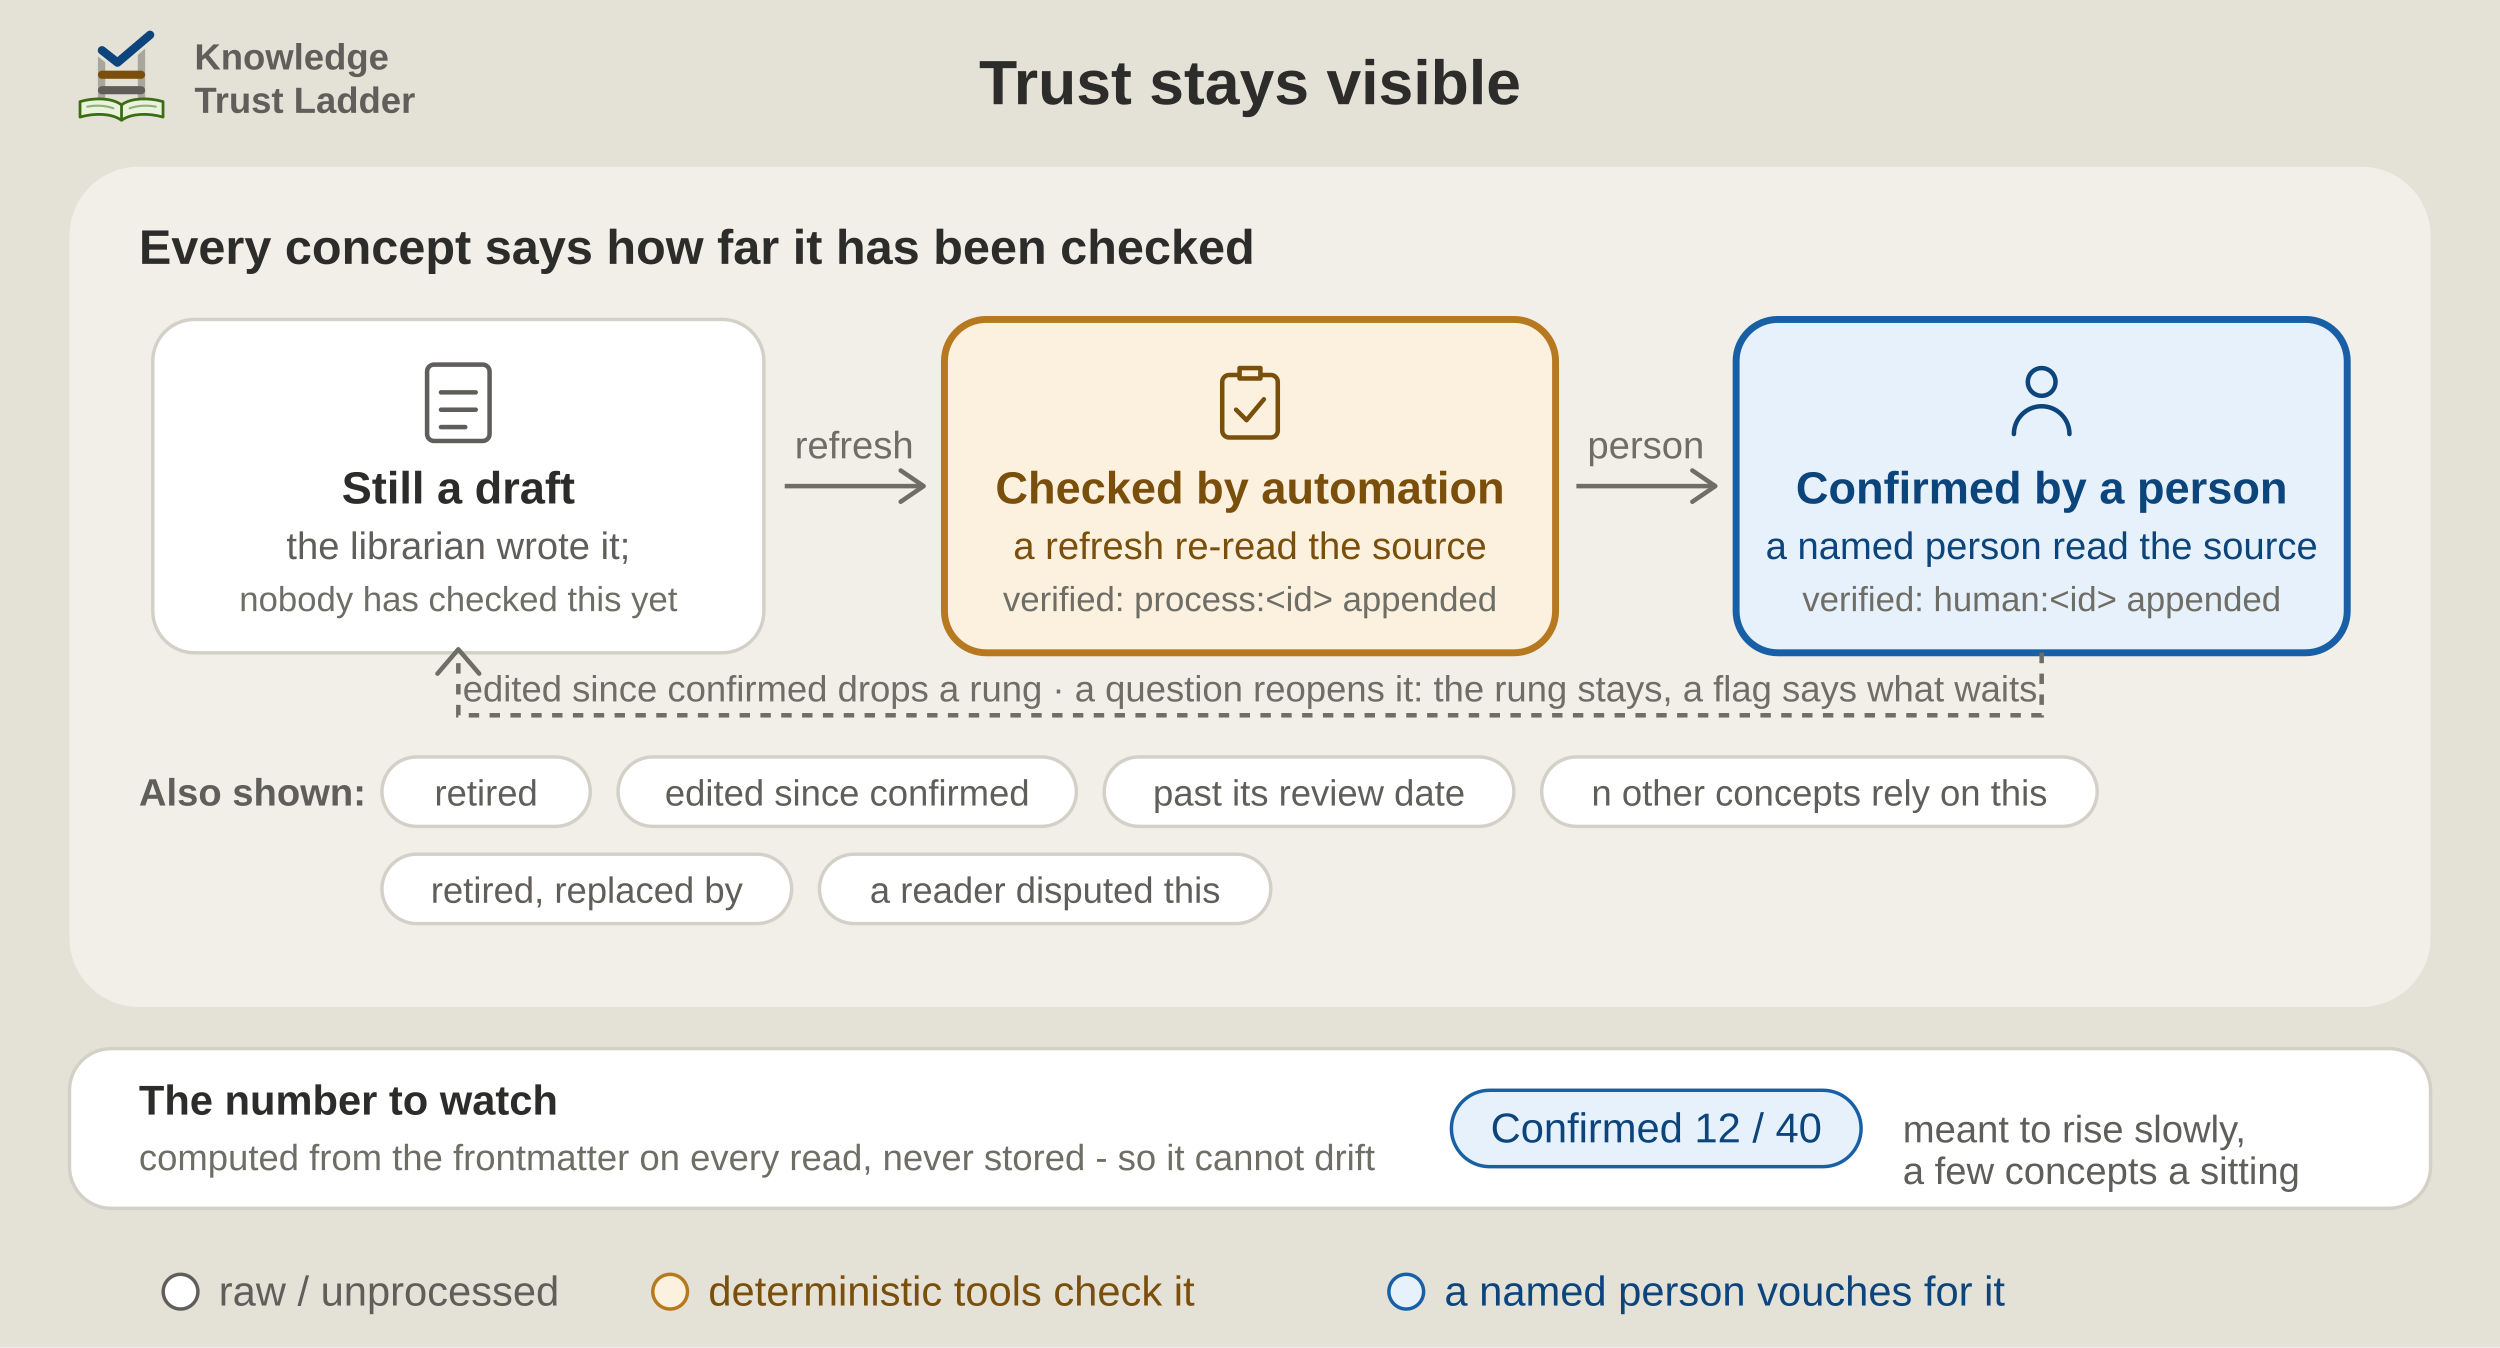
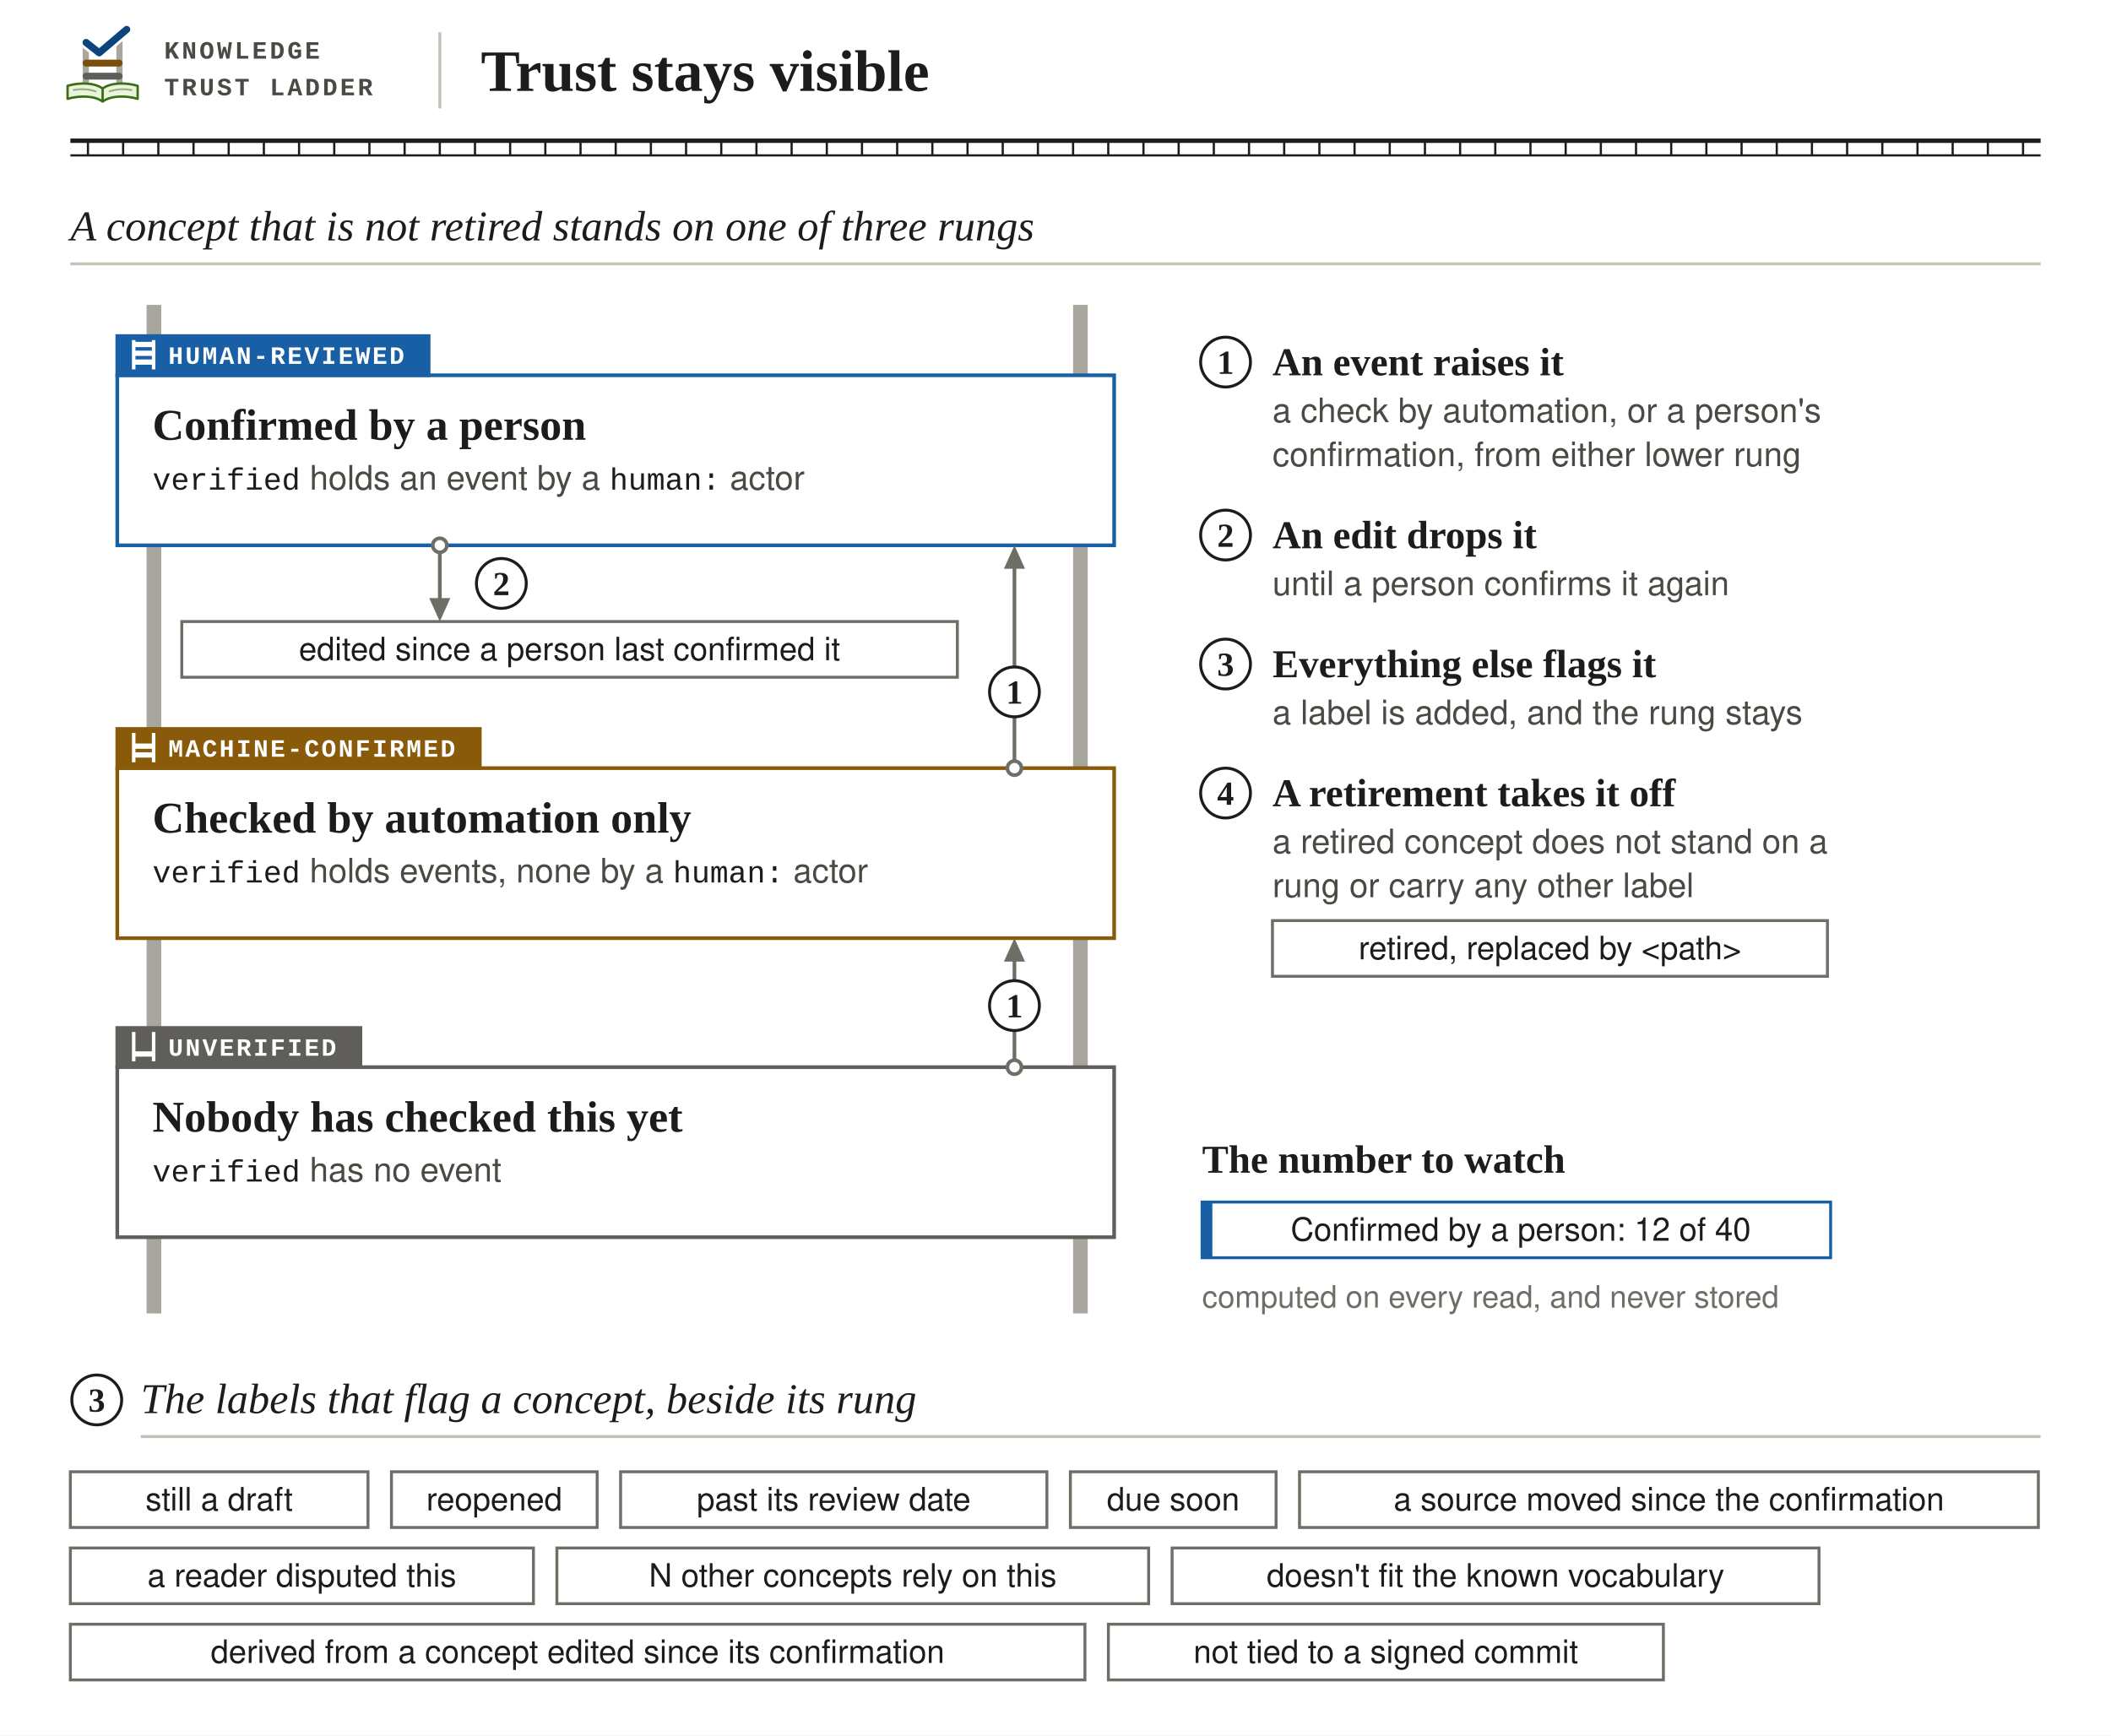
- <svg xmlns="http://www.w3.org/2000/svg" width="720" height="388" viewBox="0 0 720 388" role="img" aria-labelledby="t d">
-   <rect width="720" height="388" fill="#E4E1D7" />
+ <svg xmlns="http://www.w3.org/2000/svg" width="720" height="592" viewBox="0 0 720 592" role="img" aria-labelledby="t d" font-family="'Atkinson Hyperlegible Next', 'Segoe UI', 'Helvetica Neue', Helvetica, Arial, sans-serif">
+   <rect width="720" height="592" fill="#FFFFFF" />
  <g transform="translate(20,7) scale(0.46875)">
    <rect x="17.5" y="12" width="4.5" height="38" rx="2.25" fill="#A8A69D" />
    <rect x="42" y="12" width="4.5" height="38" rx="2.25" fill="#A8A69D" />
    <rect x="17.5" y="38" width="29" height="5" rx="2.5" fill="#5F5E5A" />
    <rect x="17.5" y="28.5" width="29" height="5" rx="2.5" fill="#7A4E0B" />
-     <path d="M20 16 L29.5 23.5 L49.5 6.5" fill="none" stroke="#E4E1D7" stroke-width="9" stroke-linecap="round" stroke-linejoin="round" />
+     <path d="M20 16 L29.5 23.5 L49.5 6.5" fill="none" stroke="#FFFFFF" stroke-width="9" stroke-linecap="round" stroke-linejoin="round" />
    <path d="M20 16 L29.5 23.5 L49.5 6.5" fill="none" stroke="#0C447C" stroke-width="5.2" stroke-linecap="round" stroke-linejoin="round" />
    <path d="M32 49.5 C26 45 15 45 6.5 47.5 v9.5 C15 54.5 26 54.5 32 59 C38 54.5 49 54.5 57.5 57 v-9.5 C49 45 38 45 32 49.5 z" fill="#EAF3DE" stroke="#3B6D11" stroke-width="1.7" stroke-linejoin="round" />
    <line x1="32" y1="49.5" x2="32" y2="59" stroke="#3B6D11" stroke-width="1.7" />
    <path d="M11 50.6 C16 49.6 22 49.8 27 51.6 M37 51.6 C42 49.8 48 49.6 53 50.6" fill="none" stroke="#3B6D11" stroke-opacity=".5" stroke-width="1.3" stroke-linecap="round" />
  </g>
-   <text x="56" y="20" font-family="Arial, sans-serif" font-size="10.5" font-weight="700" fill="#5F5E5A">Knowledge</text>
-   <text x="56" y="32.5" font-family="Arial, sans-serif" font-size="10.5" font-weight="700" fill="#5F5E5A">Trust Ladder</text>
-   <text x="360.0" y="30" text-anchor="middle" font-family="Arial, sans-serif" font-size="18" font-weight="700" fill="#2C2C2A">Trust stays visible</text>
-   <rect x="20" y="48" width="680" height="242" rx="20" fill="#F1EFE8" />
-   <text x="40" y="76" font-family="Arial, sans-serif" font-size="14" font-weight="700" fill="#2C2C2A">Every concept says how far it has been checked</text>
-   <rect x="44" y="92" width="176" height="96" rx="12" fill="#ffffff" stroke="#D3D1C7" stroke-width="1" />
-   <g transform="translate(132,116)" stroke="#5F5E5A" stroke-width="1.3" fill="none" stroke-linecap="round" stroke-linejoin="round">
-     <rect x="-9" y="-11" width="18" height="22" rx="2" />
-     <line x1="-5" y1="-3" x2="5" y2="-3" />
-     <line x1="-5" y1="2" x2="5" y2="2" />
-     <line x1="-5" y1="7" x2="2" y2="7" />
-   </g>
-   <text x="132" y="145" text-anchor="middle" font-family="Arial, sans-serif" font-size="13" font-weight="700" fill="#2C2C2A">Still a draft</text>
-   <text x="132" y="161" text-anchor="middle" font-family="Arial, sans-serif" font-size="11" fill="#5F5E5A">the librarian wrote it;</text>
-   <text x="132" y="176" text-anchor="middle" font-family="Arial, sans-serif" font-size="10" fill="#6E6D66">nobody has checked this yet</text>
-   <rect x="272" y="92" width="176" height="96" rx="12" fill="#FBF1DE" stroke="#B7791F" stroke-width="2" />
-   <g transform="translate(360,116)" stroke="#7A4E0B" stroke-width="1.3" fill="none" stroke-linecap="round" stroke-linejoin="round">
-     <rect x="-8" y="-8" width="16" height="18" rx="2" />
-     <path d="M-3 -10 h6 v3 h-6 z" fill="#FBF1DE" />
-     <path d="M-4 2 l3 3 l5 -6" />
-   </g>
-   <text x="360" y="145" text-anchor="middle" font-family="Arial, sans-serif" font-size="13" font-weight="700" fill="#7A4E0B">Checked by automation</text>
-   <text x="360" y="161" text-anchor="middle" font-family="Arial, sans-serif" font-size="11" fill="#7A4E0B">a refresh re-read the source</text>
-   <text x="360" y="176" text-anchor="middle" font-family="Arial, sans-serif" font-size="10" fill="#6E6D66">verified: process:&lt;id&gt; appended</text>
-   <rect x="500" y="92" width="176" height="96" rx="12" fill="#E6F1FB" stroke="#185FA5" stroke-width="2" />
-   <g transform="translate(588,116)" stroke="#0C447C" stroke-width="1.3" fill="none" stroke-linecap="round" stroke-linejoin="round">
-     <circle cx="0" cy="-6" r="4" />
-     <path d="M-8 9 a8 8 0 0 1 16 0" />
-   </g>
-   <text x="588" y="145" text-anchor="middle" font-family="Arial, sans-serif" font-size="13" font-weight="700" fill="#0C447C">Confirmed by a person</text>
-   <text x="588" y="161" text-anchor="middle" font-family="Arial, sans-serif" font-size="11" fill="#0C447C">a named person read the source</text>
-   <text x="588" y="176" text-anchor="middle" font-family="Arial, sans-serif" font-size="10" fill="#6E6D66">verified: human:&lt;id&gt; appended</text>
-   <line x1="226" y1="140" x2="266" y2="140" stroke="#6E6D66" stroke-width="1.3" />
-   <path d="M259.4 144.5 L266 140 L259.4 135.5" fill="none" stroke="#6E6D66" stroke-width="1.3" stroke-linecap="round" stroke-linejoin="round" />
-   <text x="246.0" y="132.0" text-anchor="middle" font-family="Arial, sans-serif" font-size="11" fill="#6E6D66">refresh</text>
-   <line x1="454" y1="140" x2="494" y2="140" stroke="#6E6D66" stroke-width="1.3" />
-   <path d="M487.4 144.5 L494 140 L487.4 135.5" fill="none" stroke="#6E6D66" stroke-width="1.3" stroke-linecap="round" stroke-linejoin="round" />
-   <text x="474.0" y="132.0" text-anchor="middle" font-family="Arial, sans-serif" font-size="11" fill="#6E6D66">person</text>
-   <path d="M588 188 v18 h-456 v-18" fill="none" stroke="#6E6D66" stroke-width="1.3" stroke-dasharray="3 3" />
-   <path d="M126 194 L132 187 L138 194" fill="none" stroke="#6E6D66" stroke-width="1.3" stroke-linecap="round" stroke-linejoin="round" />
-   <text x="360" y="202" text-anchor="middle" font-family="Arial, sans-serif" font-size="10.5" fill="#6E6D66">edited since confirmed drops a rung · a question reopens it: the rung stays, a flag says what waits</text>
-   <text x="40" y="232" font-family="Arial, sans-serif" font-size="11" font-weight="700" fill="#5F5E5A">Also shown:</text>
-   <rect x="110" y="218" width="60" height="20" rx="10.0" fill="#ffffff" stroke="#D3D1C7" stroke-width="1" />
-   <text x="140.0" y="232.0" text-anchor="middle" font-family="Arial, sans-serif" font-size="10.5" fill="#5F5E5A">retired</text>
-   <rect x="178" y="218" width="132" height="20" rx="10.0" fill="#ffffff" stroke="#D3D1C7" stroke-width="1" />
-   <text x="244.0" y="232.0" text-anchor="middle" font-family="Arial, sans-serif" font-size="10.5" fill="#5F5E5A">edited since confirmed</text>
-   <rect x="318" y="218" width="118" height="20" rx="10.0" fill="#ffffff" stroke="#D3D1C7" stroke-width="1" />
-   <text x="377.0" y="232.0" text-anchor="middle" font-family="Arial, sans-serif" font-size="10.5" fill="#5F5E5A">past its review date</text>
-   <rect x="444" y="218" width="160" height="20" rx="10.0" fill="#ffffff" stroke="#D3D1C7" stroke-width="1" />
-   <text x="524.0" y="232.0" text-anchor="middle" font-family="Arial, sans-serif" font-size="10.5" fill="#5F5E5A">n other concepts rely on this</text>
-   <rect x="110" y="246" width="118" height="20" rx="10.0" fill="#ffffff" stroke="#D3D1C7" stroke-width="1" />
-   <text x="169.0" y="260.0" text-anchor="middle" font-family="Arial, sans-serif" font-size="10.5" fill="#5F5E5A">retired, replaced by</text>
-   <rect x="236" y="246" width="130" height="20" rx="10.0" fill="#ffffff" stroke="#D3D1C7" stroke-width="1" />
-   <text x="301.0" y="260.0" text-anchor="middle" font-family="Arial, sans-serif" font-size="10.5" fill="#5F5E5A">a reader disputed this</text>
-   <rect x="20" y="302" width="680" height="46" rx="12" fill="#ffffff" stroke="#D3D1C7" stroke-width="1" />
-   <text x="40" y="321" font-family="Arial, sans-serif" font-size="12" font-weight="700" fill="#2C2C2A">The number to watch</text>
-   <text x="40" y="337" font-family="Arial, sans-serif" font-size="10.5" fill="#6E6D66">computed from the frontmatter on every read, never stored - so it cannot drift</text>
-   <rect x="418" y="314" width="118" height="22" rx="11.0" fill="#E6F1FB" stroke="#185FA5" stroke-width="1" />
-   <text x="477.0" y="329.0" text-anchor="middle" font-family="Arial, sans-serif" font-size="12" fill="#0C447C">Confirmed 12 / 40</text>
-   <text x="548" y="329" font-family="Arial, sans-serif" font-size="11" fill="#5F5E5A">meant to rise slowly,</text>
-   <text x="548" y="341" font-family="Arial, sans-serif" font-size="11" fill="#5F5E5A">a few concepts a sitting</text>
-   <circle cx="52" cy="372" r="5" fill="#ffffff" stroke="#5F5E5A" stroke-width="1" />
-   <text x="63" y="376" font-family="Arial, sans-serif" font-size="12" fill="#5F5E5A">raw / unprocessed</text>
-   <circle cx="193" cy="372" r="5" fill="#FBF1DE" stroke="#B7791F" stroke-width="1" />
-   <text x="204" y="376" font-family="Arial, sans-serif" font-size="12" fill="#7A4E0B">deterministic tools check it</text>
-   <circle cx="405" cy="372" r="5" fill="#E6F1FB" stroke="#185FA5" stroke-width="1" />
-   <text x="416" y="376" font-family="Arial, sans-serif" font-size="12" fill="#0C447C">a named person vouches for it</text>
+   <text x="56" y="20" font-family="ui-monospace, 'SF Mono', Menlo, Consolas, 'Liberation Mono', monospace" font-size="8.5" font-weight="700" letter-spacing="0.9" fill="#4A4944">KNOWLEDGE</text>
+   <text x="56" y="32.5" font-family="ui-monospace, 'SF Mono', Menlo, Consolas, 'Liberation Mono', monospace" font-size="8.5" font-weight="700" letter-spacing="0.9" fill="#4A4944">TRUST LADDER</text>
+   <line x1="150" y1="11" x2="150" y2="37" stroke="#C4C2B8" stroke-width="1" />
+   <text x="164" y="31" font-family="'Source Serif 4', Georgia, 'Times New Roman', serif" font-size="20" font-weight="700" fill="#1C1C1A">Trust stays visible</text>
+   <line x1="24" y1="48" x2="696" y2="48" stroke="#1C1C1A" stroke-width="1.5" />
+   <line x1="24" y1="53" x2="696" y2="53" stroke="#1C1C1A" stroke-width="0.75" />
+   <path d="M30 48 v5 M42 48 v5 M54 48 v5 M66 48 v5 M78 48 v5 M90 48 v5 M102 48 v5 M114 48 v5 M126 48 v5 M138 48 v5 M150 48 v5 M162 48 v5 M174 48 v5 M186 48 v5 M198 48 v5 M210 48 v5 M222 48 v5 M234 48 v5 M246 48 v5 M258 48 v5 M270 48 v5 M282 48 v5 M294 48 v5 M306 48 v5 M318 48 v5 M330 48 v5 M342 48 v5 M354 48 v5 M366 48 v5 M378 48 v5 M390 48 v5 M402 48 v5 M414 48 v5 M426 48 v5 M438 48 v5 M450 48 v5 M462 48 v5 M474 48 v5 M486 48 v5 M498 48 v5 M510 48 v5 M522 48 v5 M534 48 v5 M546 48 v5 M558 48 v5 M570 48 v5 M582 48 v5 M594 48 v5 M606 48 v5 M618 48 v5 M630 48 v5 M642 48 v5 M654 48 v5 M666 48 v5 M678 48 v5 M690 48 v5" stroke="#1C1C1A" stroke-width="0.75" fill="none" />
+   <text x="24" y="82" font-family="'Source Serif 4', Georgia, 'Times New Roman', serif" font-size="14.5" font-style="italic" fill="#1C1C1A">A concept that is not retired stands on one of three rungs</text>
+   <line x1="24" y1="90" x2="696" y2="90" stroke="#C4C2B8" stroke-width="1" />
+   <rect x="50" y="104" width="5" height="344" fill="#A8A69D" />
+   <rect x="366" y="104" width="5" height="344" fill="#A8A69D" />
+   <rect x="40" y="128" width="340" height="58" fill="#FFFFFF" stroke="#185FA5" stroke-width="1.25" />
+   <rect x="39.38" y="114" width="107.44" height="14.6" fill="#185FA5" />
+   <path d="M45.6 116 v10 M52.4 116 v10" stroke="#FFFFFF" stroke-width="1.2" fill="none" />
+   <rect x="45.6" y="122.6" width="6.8" height="1.8" fill="#FFFFFF" />
+   <rect x="45.6" y="119.6" width="6.8" height="1.8" fill="#FFFFFF" />
+   <rect x="45.6" y="116.6" width="6.8" height="1.8" fill="#FFFFFF" />
+   <text x="57.4" y="124.1" font-family="ui-monospace, 'SF Mono', Menlo, Consolas, 'Liberation Mono', monospace" font-size="8.5" font-weight="700" letter-spacing="0.7" fill="#FFFFFF">HUMAN-REVIEWED</text>
+   <text x="52" y="150" font-family="'Source Serif 4', Georgia, 'Times New Roman', serif" font-size="15" font-weight="700" fill="#1C1C1A">Confirmed by a person</text>
+   <text x="52" y="167" font-size="11.5" fill="#4A4944">
+     <tspan font-family="ui-monospace, 'SF Mono', Menlo, Consolas, 'Liberation Mono', monospace" font-size="10.5" font-weight="400" font-style="normal" fill="#1C1C1A">verified</tspan> holds an event by a <tspan font-family="ui-monospace, 'SF Mono', Menlo, Consolas, 'Liberation Mono', monospace" font-size="10.5" font-weight="400" font-style="normal" fill="#1C1C1A">human:</tspan> actor</text>
+   <rect x="40" y="262" width="340" height="58" fill="#FFFFFF" stroke="#8A5A0B" stroke-width="1.25" />
+   <rect x="39.38" y="248" width="124.89" height="14.6" fill="#8A5A0B" />
+   <path d="M45.6 250 v10 M52.4 250 v10" stroke="#FFFFFF" stroke-width="1.2" fill="none" />
+   <rect x="45.6" y="256.6" width="6.8" height="1.8" fill="#FFFFFF" />
+   <rect x="45.6" y="253.6" width="6.8" height="1.8" fill="#FFFFFF" />
+   <text x="57.4" y="258.1" font-family="ui-monospace, 'SF Mono', Menlo, Consolas, 'Liberation Mono', monospace" font-size="8.5" font-weight="700" letter-spacing="0.7" fill="#FFFFFF">MACHINE-CONFIRMED</text>
+   <text x="52" y="284" font-family="'Source Serif 4', Georgia, 'Times New Roman', serif" font-size="15" font-weight="700" fill="#1C1C1A">Checked by automation only</text>
+   <text x="52" y="301" font-size="11.5" fill="#4A4944">
+     <tspan font-family="ui-monospace, 'SF Mono', Menlo, Consolas, 'Liberation Mono', monospace" font-size="10.5" font-weight="400" font-style="normal" fill="#1C1C1A">verified</tspan> holds events, none by a <tspan font-family="ui-monospace, 'SF Mono', Menlo, Consolas, 'Liberation Mono', monospace" font-size="10.5" font-weight="400" font-style="normal" fill="#1C1C1A">human:</tspan> actor</text>
+   <rect x="40" y="364" width="340" height="58" fill="#FFFFFF" stroke="#5F5E5A" stroke-width="1.25" />
+   <rect x="39.38" y="350" width="84.17" height="14.6" fill="#5F5E5A" />
+   <path d="M45.6 352 v10 M52.4 352 v10" stroke="#FFFFFF" stroke-width="1.2" fill="none" />
+   <rect x="45.6" y="358.6" width="6.8" height="1.8" fill="#FFFFFF" />
+   <text x="57.4" y="360.1" font-family="ui-monospace, 'SF Mono', Menlo, Consolas, 'Liberation Mono', monospace" font-size="8.5" font-weight="700" letter-spacing="0.7" fill="#FFFFFF">UNVERIFIED</text>
+   <text x="52" y="386" font-family="'Source Serif 4', Georgia, 'Times New Roman', serif" font-size="15" font-weight="700" fill="#1C1C1A">Nobody has checked this yet</text>
+   <text x="52" y="403" font-size="11.5" fill="#4A4944">
+     <tspan font-family="ui-monospace, 'SF Mono', Menlo, Consolas, 'Liberation Mono', monospace" font-size="10.5" font-weight="400" font-style="normal" fill="#1C1C1A">verified</tspan> has no event</text>
+   <path d="M346 364 L346 325" fill="none" stroke="#6E6D66" stroke-width="1.25" />
+   <path d="M346 320 L349.6 328 L342.4 328 Z" fill="#6E6D66" />
+   <circle cx="346" cy="364" r="2.4" fill="#FFFFFF" stroke="#6E6D66" stroke-width="1.25" />
+   <circle cx="346" cy="343" r="8.5" fill="#FFFFFF" stroke="#1C1C1A" stroke-width="1" />
+   <text x="346" y="347" text-anchor="middle" font-family="'Source Serif 4', Georgia, 'Times New Roman', serif" font-size="11.5" font-weight="700" fill="#1C1C1A">1</text>
+   <path d="M346 262 L346 191" fill="none" stroke="#6E6D66" stroke-width="1.25" />
+   <path d="M346 186 L349.6 194 L342.4 194 Z" fill="#6E6D66" />
+   <circle cx="346" cy="262" r="2.4" fill="#FFFFFF" stroke="#6E6D66" stroke-width="1.25" />
+   <circle cx="346" cy="236" r="8.5" fill="#FFFFFF" stroke="#1C1C1A" stroke-width="1" />
+   <text x="346" y="240" text-anchor="middle" font-family="'Source Serif 4', Georgia, 'Times New Roman', serif" font-size="11.5" font-weight="700" fill="#1C1C1A">1</text>
+   <path d="M150 186 L150 207" fill="none" stroke="#6E6D66" stroke-width="1.25" />
+   <path d="M150 212 L146.4 204 L153.6 204 Z" fill="#6E6D66" />
+   <circle cx="150" cy="186" r="2.4" fill="#FFFFFF" stroke="#6E6D66" stroke-width="1.25" />
+   <circle cx="171" cy="199" r="8.5" fill="#FFFFFF" stroke="#1C1C1A" stroke-width="1" />
+   <text x="171" y="203" text-anchor="middle" font-family="'Source Serif 4', Georgia, 'Times New Roman', serif" font-size="11.5" font-weight="700" fill="#1C1C1A">2</text>
+   <rect x="62" y="212" width="264.53" height="19" fill="#FFFFFF" stroke="#6E6D66" stroke-width="1" />
+   <text x="194.26" y="225.2" text-anchor="middle" font-size="11" fill="#1C1C1A">edited since a person last confirmed it</text>
+   <circle cx="418" cy="123.5" r="8.5" fill="#FFFFFF" stroke="#1C1C1A" stroke-width="1" />
+   <text x="418" y="127.5" text-anchor="middle" font-family="'Source Serif 4', Georgia, 'Times New Roman', serif" font-size="11.5" font-weight="700" fill="#1C1C1A">1</text>
+   <text x="434" y="128" font-family="'Source Serif 4', Georgia, 'Times New Roman', serif" font-size="13.5" font-weight="700" fill="#1C1C1A">An event raises it</text>
+   <text x="434" y="144" font-size="11.5" fill="#4A4944">a check by automation, or a person's</text>
+   <text x="434" y="159" font-size="11.5" fill="#4A4944">confirmation, from either lower rung</text>
+   <circle cx="418" cy="182.5" r="8.5" fill="#FFFFFF" stroke="#1C1C1A" stroke-width="1" />
+   <text x="418" y="186.5" text-anchor="middle" font-family="'Source Serif 4', Georgia, 'Times New Roman', serif" font-size="11.5" font-weight="700" fill="#1C1C1A">2</text>
+   <text x="434" y="187" font-family="'Source Serif 4', Georgia, 'Times New Roman', serif" font-size="13.5" font-weight="700" fill="#1C1C1A">An edit drops it</text>
+   <text x="434" y="203" font-size="11.5" fill="#4A4944">until a person confirms it again</text>
+   <circle cx="418" cy="226.5" r="8.5" fill="#FFFFFF" stroke="#1C1C1A" stroke-width="1" />
+   <text x="418" y="230.5" text-anchor="middle" font-family="'Source Serif 4', Georgia, 'Times New Roman', serif" font-size="11.5" font-weight="700" fill="#1C1C1A">3</text>
+   <text x="434" y="231" font-family="'Source Serif 4', Georgia, 'Times New Roman', serif" font-size="13.5" font-weight="700" fill="#1C1C1A">Everything else flags it</text>
+   <text x="434" y="247" font-size="11.5" fill="#4A4944">a label is added, and the rung stays</text>
+   <circle cx="418" cy="270.5" r="8.5" fill="#FFFFFF" stroke="#1C1C1A" stroke-width="1" />
+   <text x="418" y="274.5" text-anchor="middle" font-family="'Source Serif 4', Georgia, 'Times New Roman', serif" font-size="11.5" font-weight="700" fill="#1C1C1A">4</text>
+   <text x="434" y="275" font-family="'Source Serif 4', Georgia, 'Times New Roman', serif" font-size="13.5" font-weight="700" fill="#1C1C1A">A retirement takes it off</text>
+   <text x="434" y="291" font-size="11.5" fill="#4A4944">a retired concept does not stand on a</text>
+   <text x="434" y="306" font-size="11.5" fill="#4A4944">rung or carry any other label</text>
+   <rect x="434" y="314" width="189.29" height="19" fill="#FFFFFF" stroke="#6E6D66" stroke-width="1" />
+   <text x="528.64" y="327.2" text-anchor="middle" font-size="11" fill="#1C1C1A">retired, replaced by &lt;path&gt;</text>
+   <text x="410" y="400" font-family="'Source Serif 4', Georgia, 'Times New Roman', serif" font-size="13.5" font-weight="700" fill="#1C1C1A">The number to watch</text>
+   <rect x="410" y="410" width="214.37" height="19" fill="#FFFFFF" stroke="#185FA5" stroke-width="1" />
+   <rect x="410" y="410" width="3.5" height="19" fill="#185FA5" />
+   <text x="518.68" y="423.2" text-anchor="middle" font-size="11" fill="#1C1C1A">Confirmed by a person: 12 of 40</text>
+   <text x="410" y="446" font-size="10.5" fill="#6E6D66">computed on every read, and never stored</text>
+   <circle cx="33" cy="477.5" r="8.5" fill="#FFFFFF" stroke="#1C1C1A" stroke-width="1" />
+   <text x="33" y="481.5" text-anchor="middle" font-family="'Source Serif 4', Georgia, 'Times New Roman', serif" font-size="11.5" font-weight="700" fill="#1C1C1A">3</text>
+   <text x="48" y="482" font-family="'Source Serif 4', Georgia, 'Times New Roman', serif" font-size="14.5" font-style="italic" fill="#1C1C1A">The labels that flag a concept, beside its rung</text>
+   <line x1="48" y1="490" x2="696" y2="490" stroke="#C4C2B8" stroke-width="1" />
+   <rect x="24" y="502" width="101.51" height="19" fill="#FFFFFF" stroke="#6E6D66" stroke-width="1" />
+   <text x="74.75" y="515.2" text-anchor="middle" font-size="11" fill="#1C1C1A">still a draft</text>
+   <rect x="133.51" y="502" width="70.16" height="19" fill="#FFFFFF" stroke="#6E6D66" stroke-width="1" />
+   <text x="168.59" y="515.2" text-anchor="middle" font-size="11" fill="#1C1C1A">reopened</text>
+   <rect x="211.67" y="502" width="145.4" height="19" fill="#FFFFFF" stroke="#6E6D66" stroke-width="1" />
+   <text x="284.37" y="515.2" text-anchor="middle" font-size="11" fill="#1C1C1A">past its review date</text>
+   <rect x="365.07" y="502" width="70.16" height="19" fill="#FFFFFF" stroke="#6E6D66" stroke-width="1" />
+   <text x="400.15" y="515.2" text-anchor="middle" font-size="11" fill="#1C1C1A">due soon</text>
+   <rect x="443.23" y="502" width="251.99" height="19" fill="#FFFFFF" stroke="#6E6D66" stroke-width="1" />
+   <text x="569.22" y="515.2" text-anchor="middle" font-size="11" fill="#1C1C1A">a source moved since the confirmation</text>
+   <rect x="24" y="528" width="157.94" height="19" fill="#FFFFFF" stroke="#6E6D66" stroke-width="1" />
+   <text x="102.97" y="541.2" text-anchor="middle" font-size="11" fill="#1C1C1A">a reader disputed this</text>
+   <rect x="189.94" y="528" width="201.83" height="19" fill="#FFFFFF" stroke="#6E6D66" stroke-width="1" />
+   <text x="290.86" y="541.2" text-anchor="middle" font-size="11" fill="#1C1C1A">N other concepts rely on this</text>
+   <rect x="399.77" y="528" width="220.64" height="19" fill="#FFFFFF" stroke="#6E6D66" stroke-width="1" />
+   <text x="510.09" y="541.2" text-anchor="middle" font-size="11" fill="#1C1C1A">doesn't fit the known vocabulary</text>
+   <rect x="24" y="554" width="346.04" height="19" fill="#FFFFFF" stroke="#6E6D66" stroke-width="1" />
+   <text x="197.02" y="567.2" text-anchor="middle" font-size="11" fill="#1C1C1A">derived from a concept edited since its confirmation</text>
+   <rect x="378.04" y="554" width="189.29" height="19" fill="#FFFFFF" stroke="#6E6D66" stroke-width="1" />
+   <text x="472.68" y="567.2" text-anchor="middle" font-size="11" fill="#1C1C1A">not tied to a signed commit</text>
</svg>
